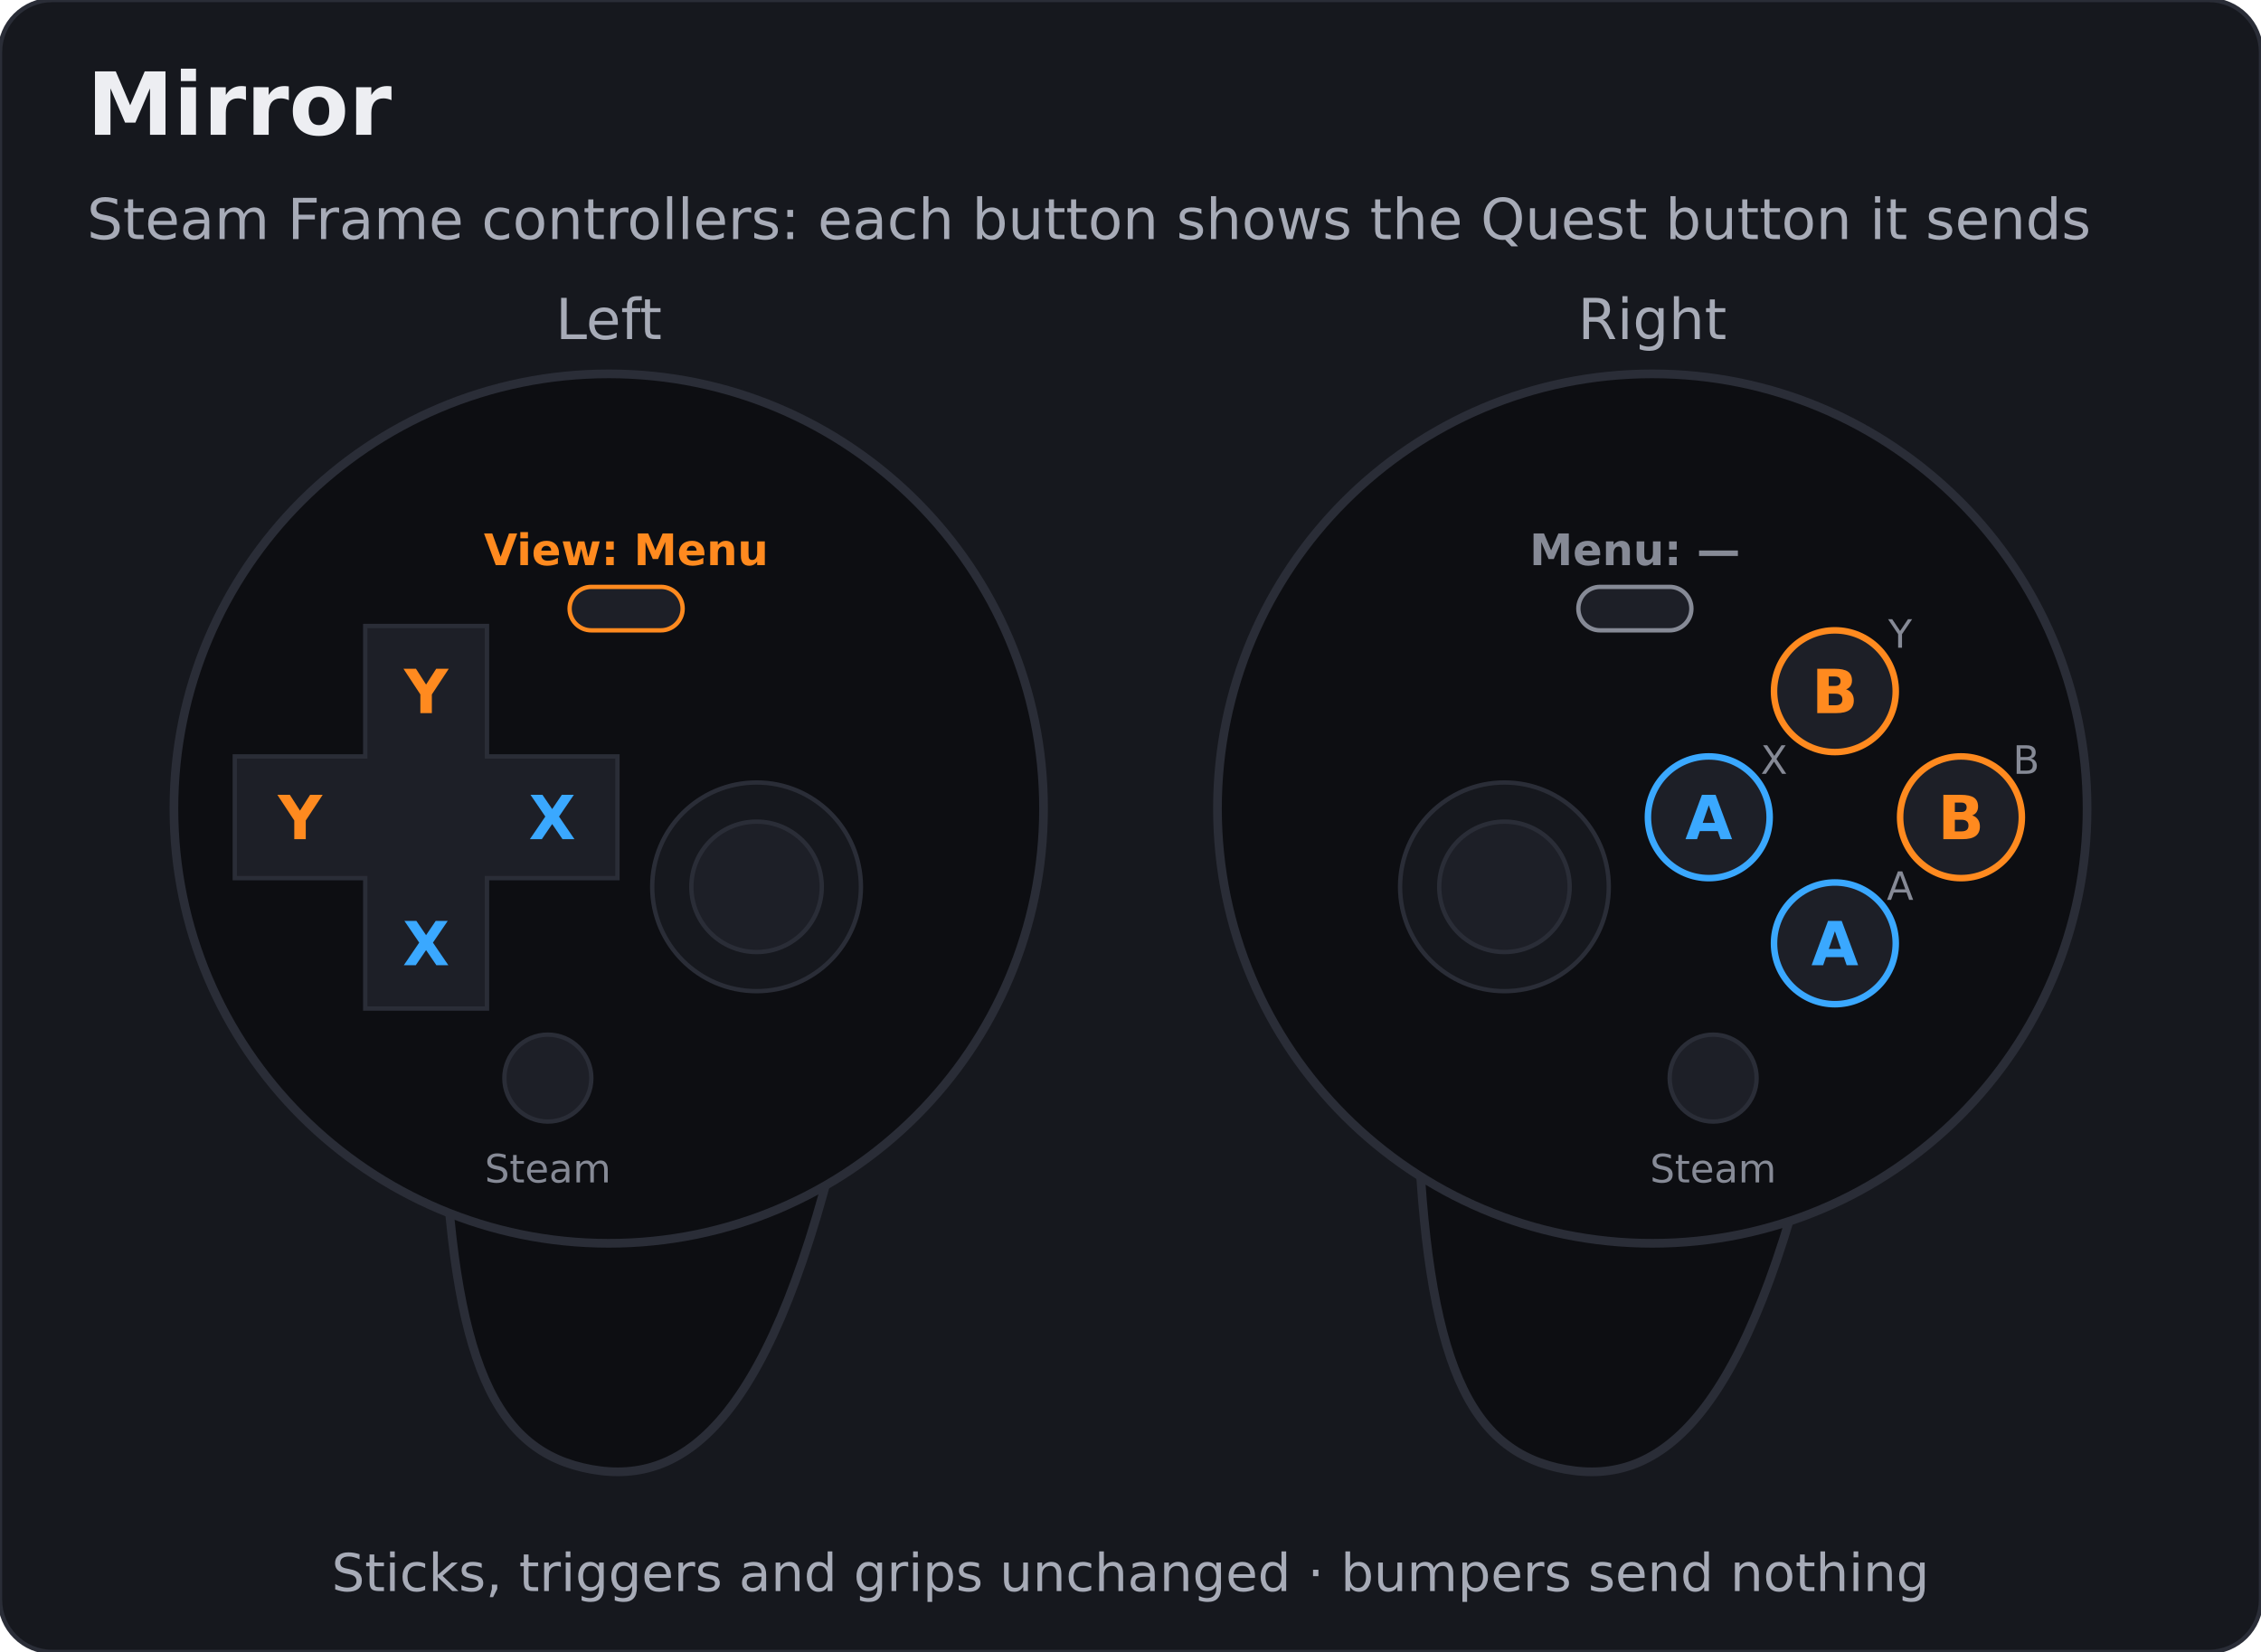
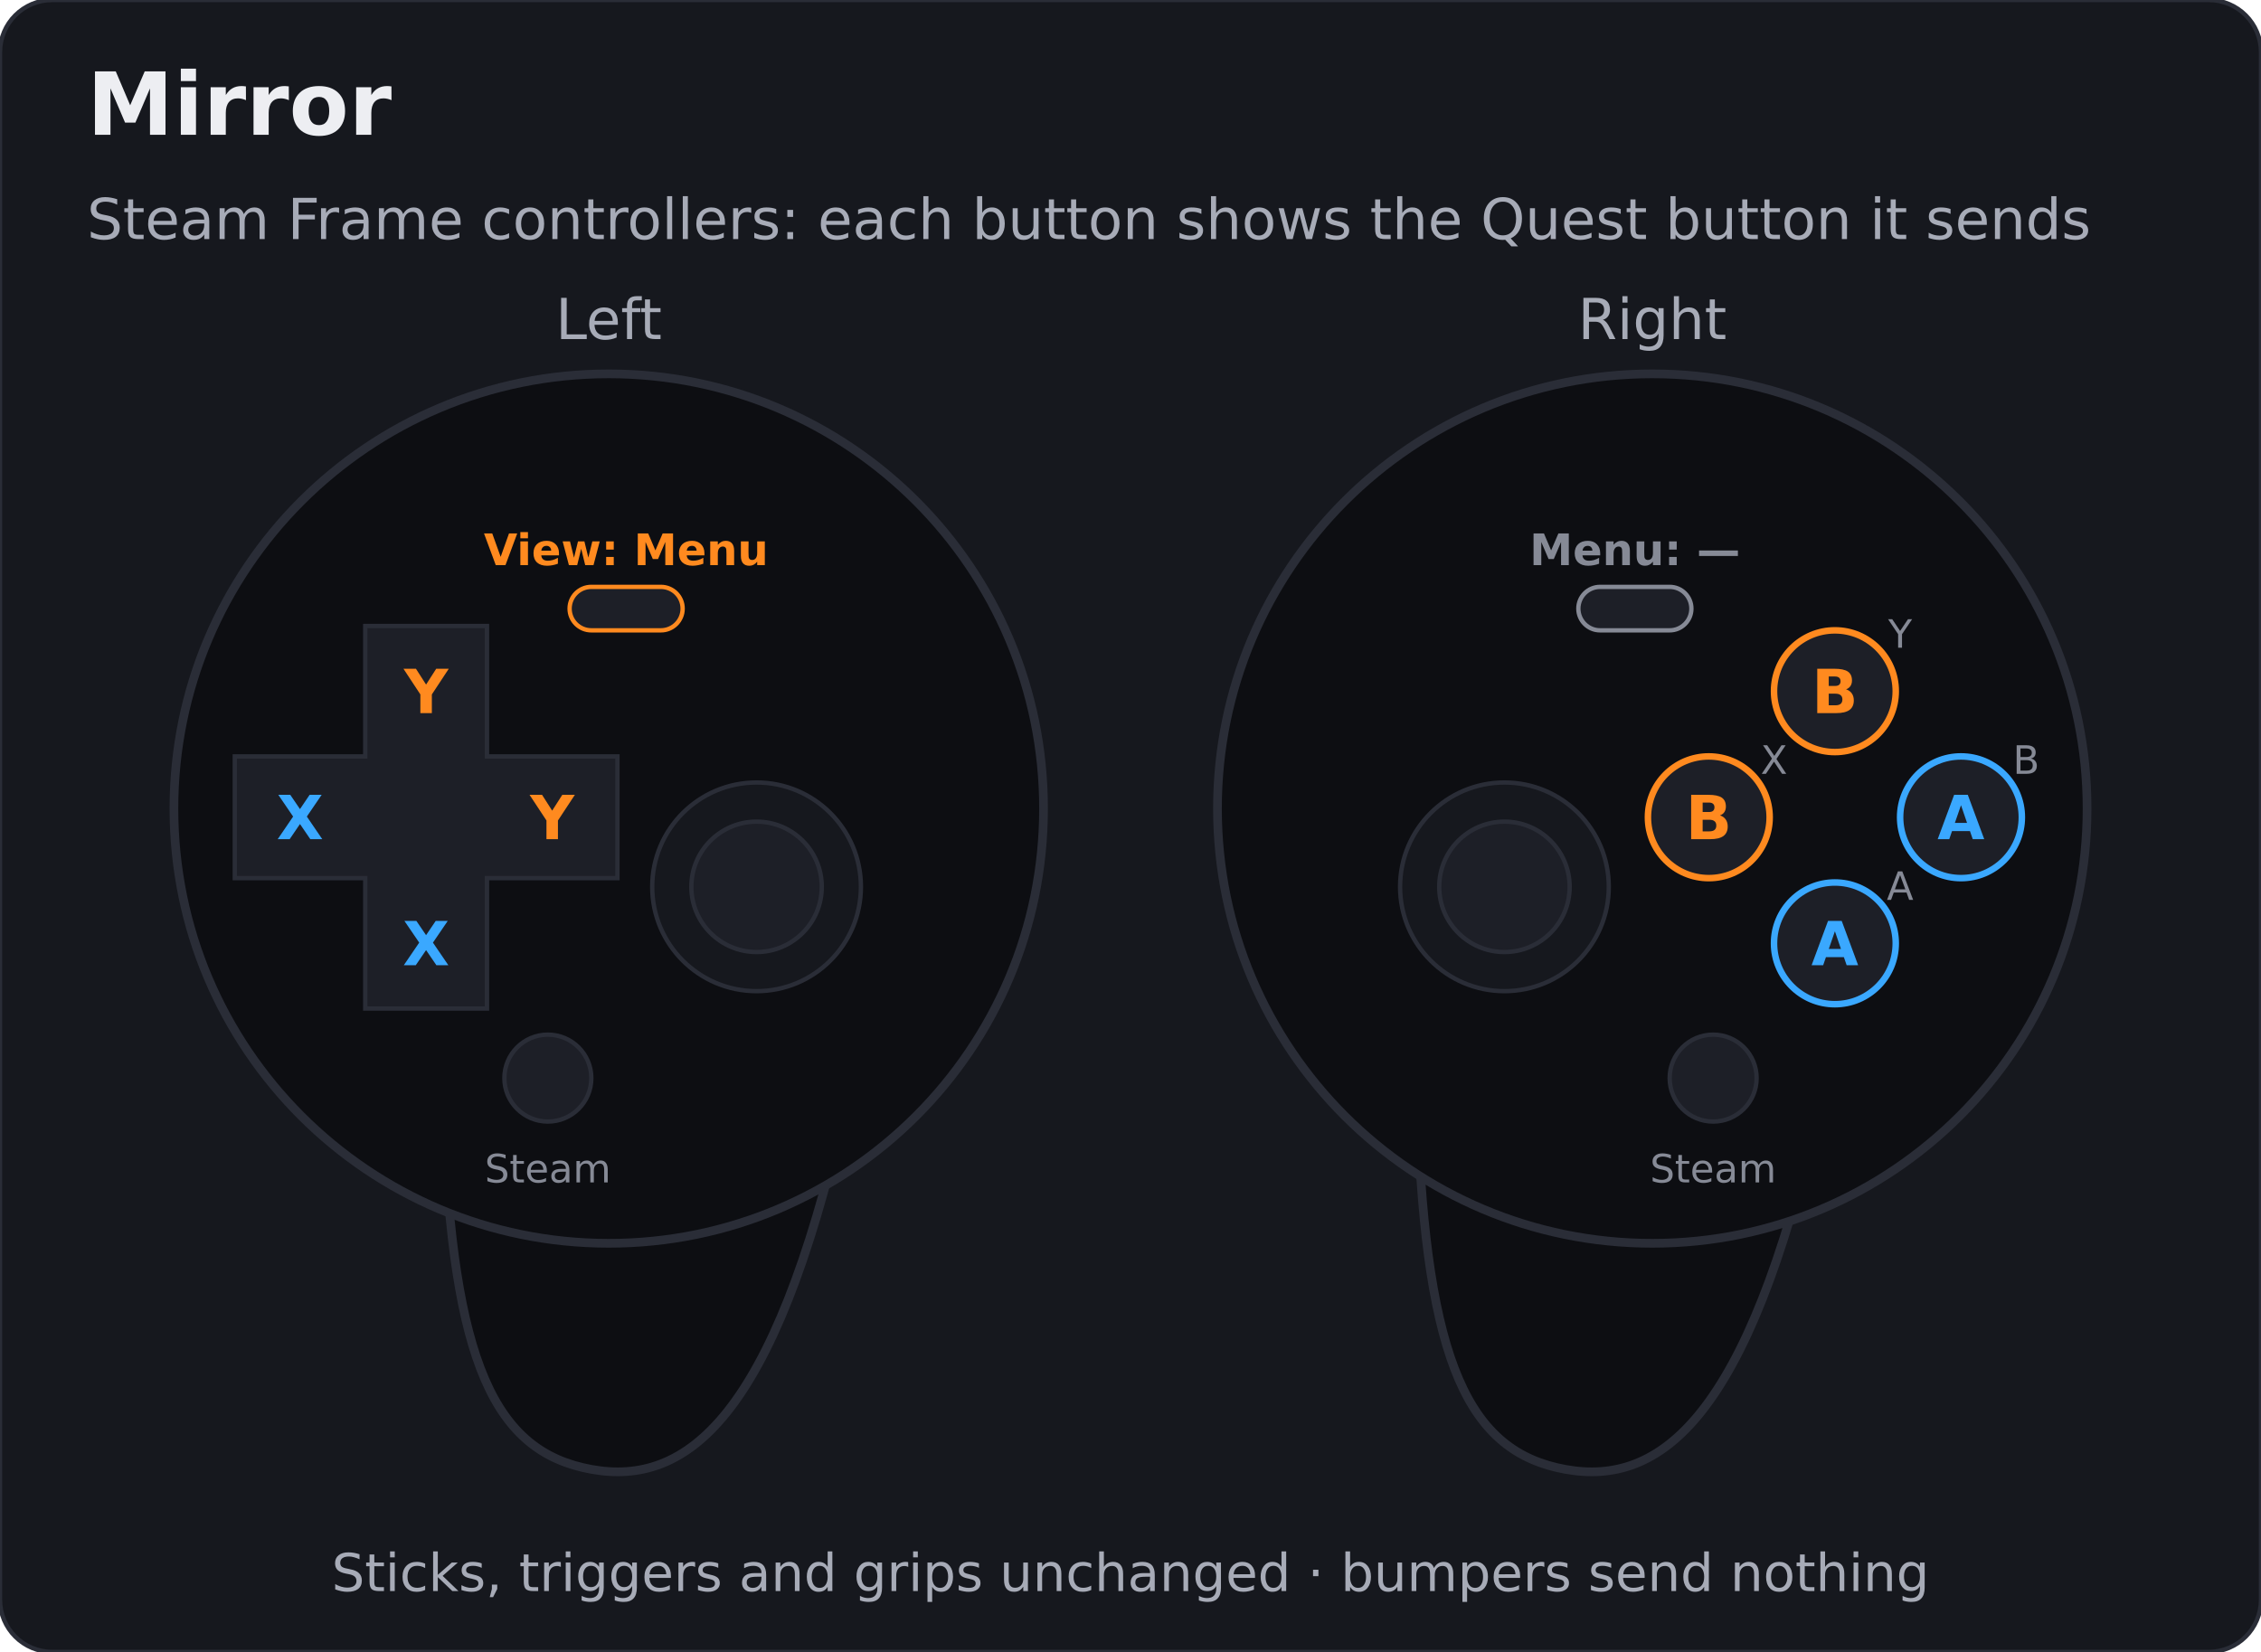
<svg xmlns="http://www.w3.org/2000/svg" width="520" height="380" viewBox="0 0 520 380" role="img" aria-labelledby="title desc">
  <rect width="520" height="380" rx="16" fill="#0D0E12" />
  <g font-family="DejaVu Sans,Arial,sans-serif">
    <g transform="translate(0 0)">
      <rect x="0" y="0" width="520" height="380" rx="12" fill="#16181E" stroke="#2A2D37" />
      <text x="20" y="31" fill="#EDEEF2" font-size="20" font-weight="600" text-anchor="start">Mirror</text>
      <text x="20" y="55" fill="#A7ABB7" font-size="13" font-weight="400" text-anchor="start">Steam Frame controllers: each button shows the Quest button it sends</text>
      <text x="140" y="78" fill="#A7ABB7" font-size="13" font-weight="400" text-anchor="middle">Left</text>
      <path d="M102,256 C104,314 114,334 136,338 C158,342 178,326 194,256 Z" fill="#0D0E12" stroke="#2A2D37" stroke-width="2" />
      <circle cx="140" cy="186" r="100" fill="#0D0E12" stroke="#2A2D37" stroke-width="2" />
      <circle cx="174" cy="204" r="24" fill="#16181E" stroke="#2A2D37" />
      <circle cx="174" cy="204" r="15" fill="#1D1F27" stroke="#2A2D37" />
      <circle cx="126" cy="248" r="10" fill="#1D1F27" stroke="#2A2D37" />
      <text x="126" y="272" fill="#868A96" font-size="9" font-weight="400" text-anchor="middle">Steam</text>
      <rect x="131" y="135" width="26" height="10" rx="5" fill="#1D1F27" stroke="#FF8A1F" />
      <text x="144" y="130" fill="#FF8A1F" font-size="10" font-weight="600" text-anchor="middle">View: Menu</text>
      <path d="M84,144 h28 v30 h30 v28 h-30 v30 h-28 v-30 h-30 v-28 h30 Z" fill="#1D1F27" stroke="#2A2D37" />
      <text x="98" y="164.04" fill="#FF8A1F" font-size="14" font-weight="700" text-anchor="middle">Y</text>
-       <text x="69" y="193.04" fill="#FF8A1F" font-size="14" font-weight="700" text-anchor="middle">Y</text>
-       <text x="127" y="193.04" fill="#3AA8FF" font-size="14" font-weight="700" text-anchor="middle">X</text>
+       <text x="69" y="193.04" fill="#3AA8FF" font-size="14" font-weight="700" text-anchor="middle">X</text>
+       <text x="127" y="193.04" fill="#FF8A1F" font-size="14" font-weight="700" text-anchor="middle">Y</text>
      <text x="98" y="222.04" fill="#3AA8FF" font-size="14" font-weight="700" text-anchor="middle">X</text>
      <text x="380" y="78" fill="#A7ABB7" font-size="13" font-weight="400" text-anchor="middle">Right</text>
      <path d="M326,256 C328,314 338,334 360,338 C382,342 402,326 418,256 Z" fill="#0D0E12" stroke="#2A2D37" stroke-width="2" />
      <circle cx="380" cy="186" r="100" fill="#0D0E12" stroke="#2A2D37" stroke-width="2" />
      <circle cx="346" cy="204" r="24" fill="#16181E" stroke="#2A2D37" />
      <circle cx="346" cy="204" r="15" fill="#1D1F27" stroke="#2A2D37" />
      <circle cx="394" cy="248" r="10" fill="#1D1F27" stroke="#2A2D37" />
      <text x="394" y="272" fill="#868A96" font-size="9" font-weight="400" text-anchor="middle">Steam</text>
      <rect x="363" y="135" width="26" height="10" rx="5" fill="#1D1F27" stroke="#868A96" />
      <text x="376" y="130" fill="#868A96" font-size="10" font-weight="600" text-anchor="middle">Menu: —</text>
      <circle cx="422" cy="159" r="14" fill="#1D1F27" stroke="#FF8A1F" stroke-width="1.5" />
      <text x="422" y="164.04" fill="#FF8A1F" font-size="14" font-weight="700" text-anchor="middle">B</text>
      <text x="437" y="149" fill="#868A96" font-size="9" font-weight="400" text-anchor="middle">Y</text>
-       <circle cx="393" cy="188" r="14" fill="#1D1F27" stroke="#3AA8FF" stroke-width="1.5" />
-       <text x="393" y="193.04" fill="#3AA8FF" font-size="14" font-weight="700" text-anchor="middle">A</text>
+       <circle cx="393" cy="188" r="14" fill="#1D1F27" stroke="#FF8A1F" stroke-width="1.5" />
+       <text x="393" y="193.04" fill="#FF8A1F" font-size="14" font-weight="700" text-anchor="middle">B</text>
      <text x="408" y="178" fill="#868A96" font-size="9" font-weight="400" text-anchor="middle">X</text>
-       <circle cx="451" cy="188" r="14" fill="#1D1F27" stroke="#FF8A1F" stroke-width="1.5" />
-       <text x="451" y="193.04" fill="#FF8A1F" font-size="14" font-weight="700" text-anchor="middle">B</text>
+       <circle cx="451" cy="188" r="14" fill="#1D1F27" stroke="#3AA8FF" stroke-width="1.5" />
+       <text x="451" y="193.04" fill="#3AA8FF" font-size="14" font-weight="700" text-anchor="middle">A</text>
      <text x="466" y="178" fill="#868A96" font-size="9" font-weight="400" text-anchor="middle">B</text>
      <circle cx="422" cy="217" r="14" fill="#1D1F27" stroke="#3AA8FF" stroke-width="1.5" />
      <text x="422" y="222.04" fill="#3AA8FF" font-size="14" font-weight="700" text-anchor="middle">A</text>
      <text x="437" y="207" fill="#868A96" font-size="9" font-weight="400" text-anchor="middle">A</text>
      <text x="260.0" y="366" fill="#A7ABB7" font-size="12" font-weight="400" text-anchor="middle">Sticks, triggers and grips unchanged · bumpers send nothing</text>
    </g>
  </g>
</svg>
